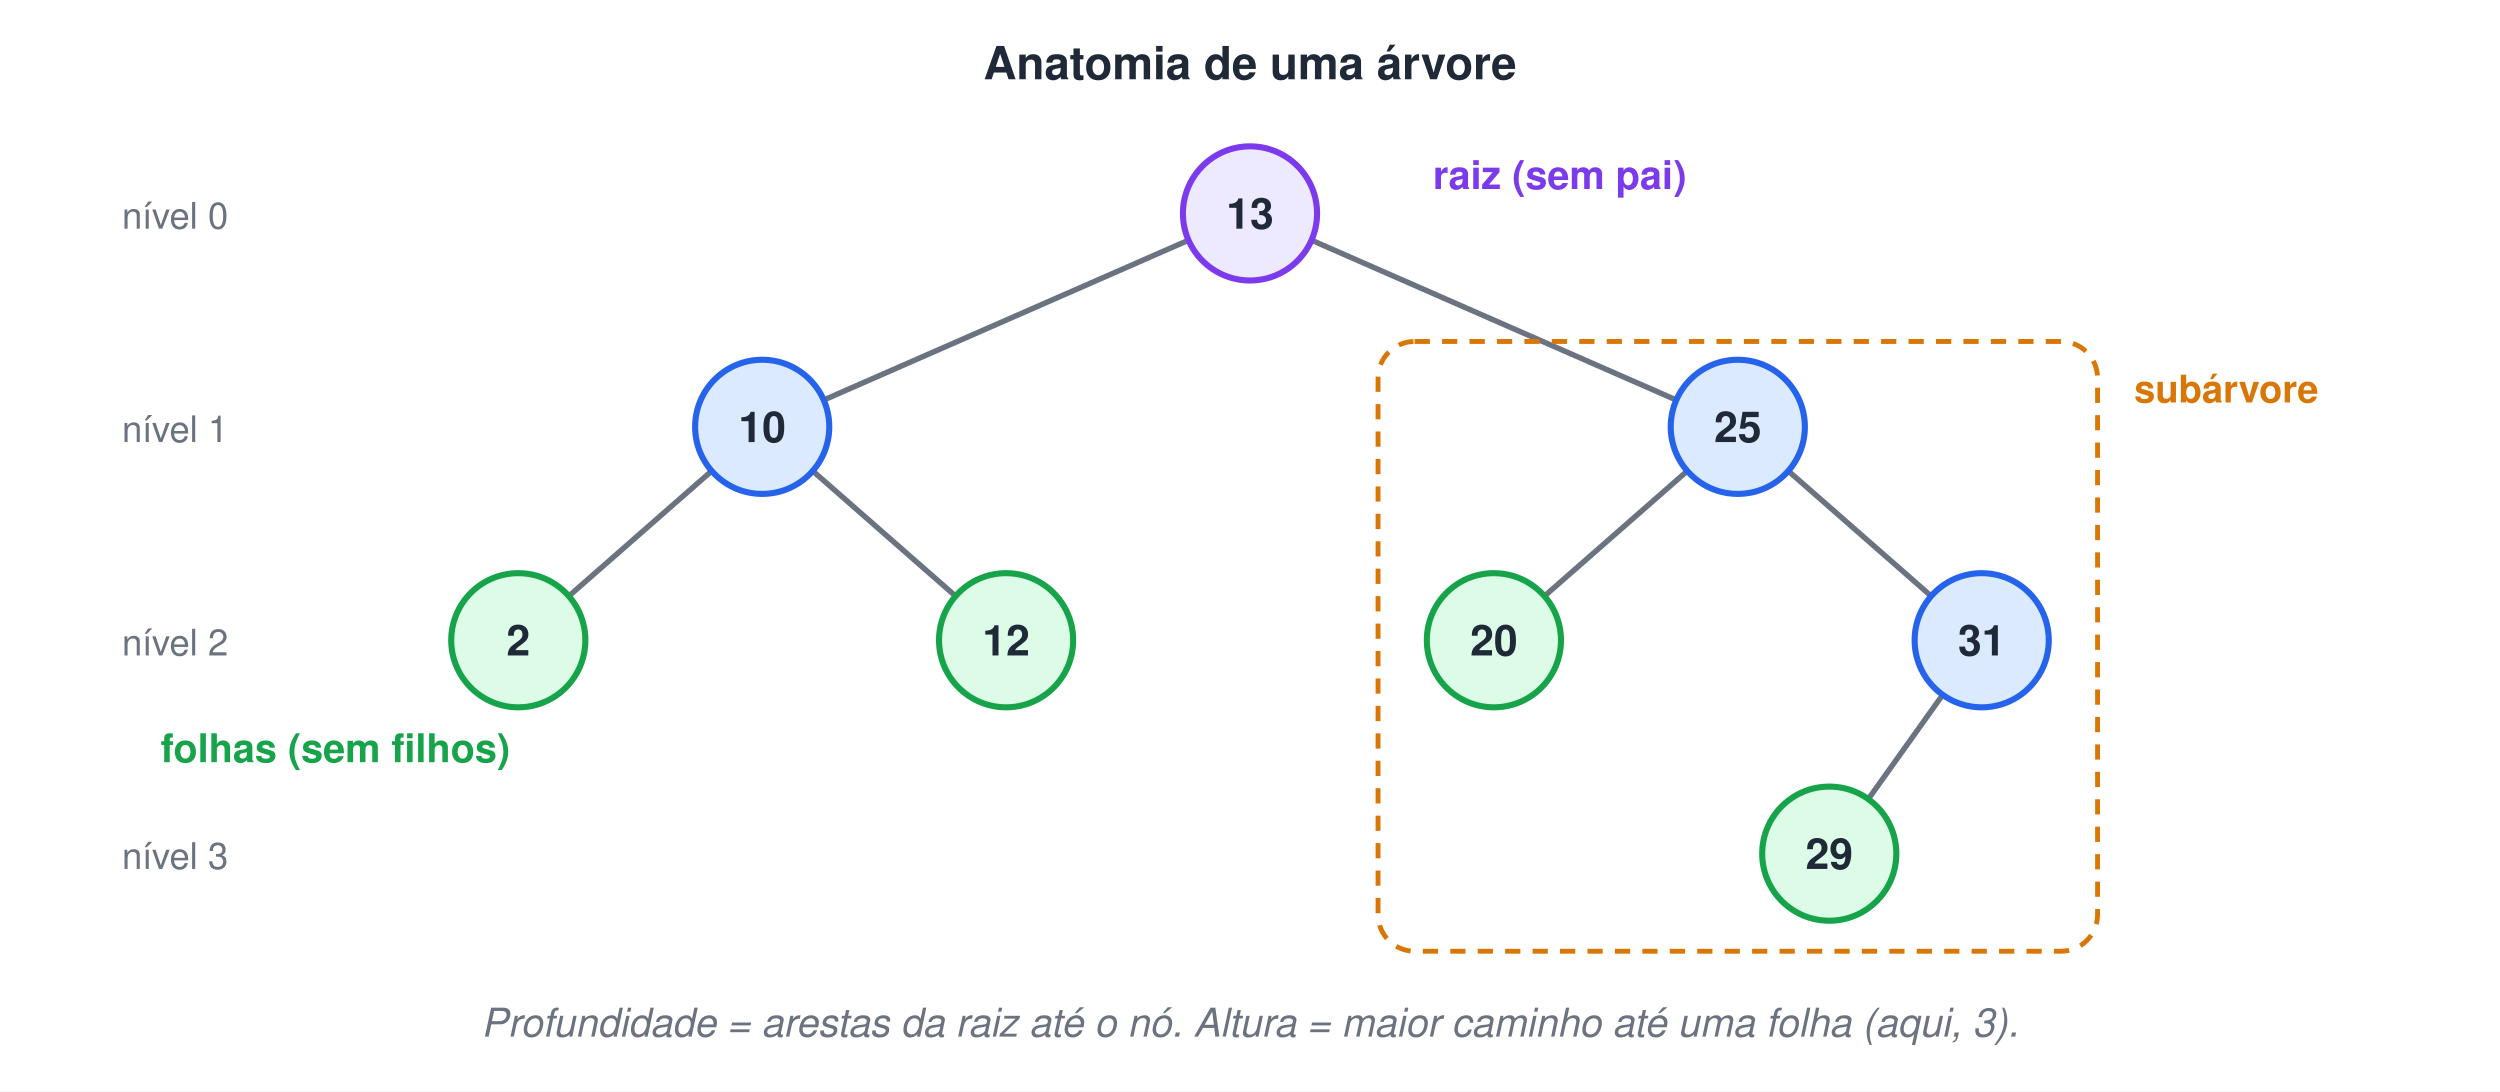
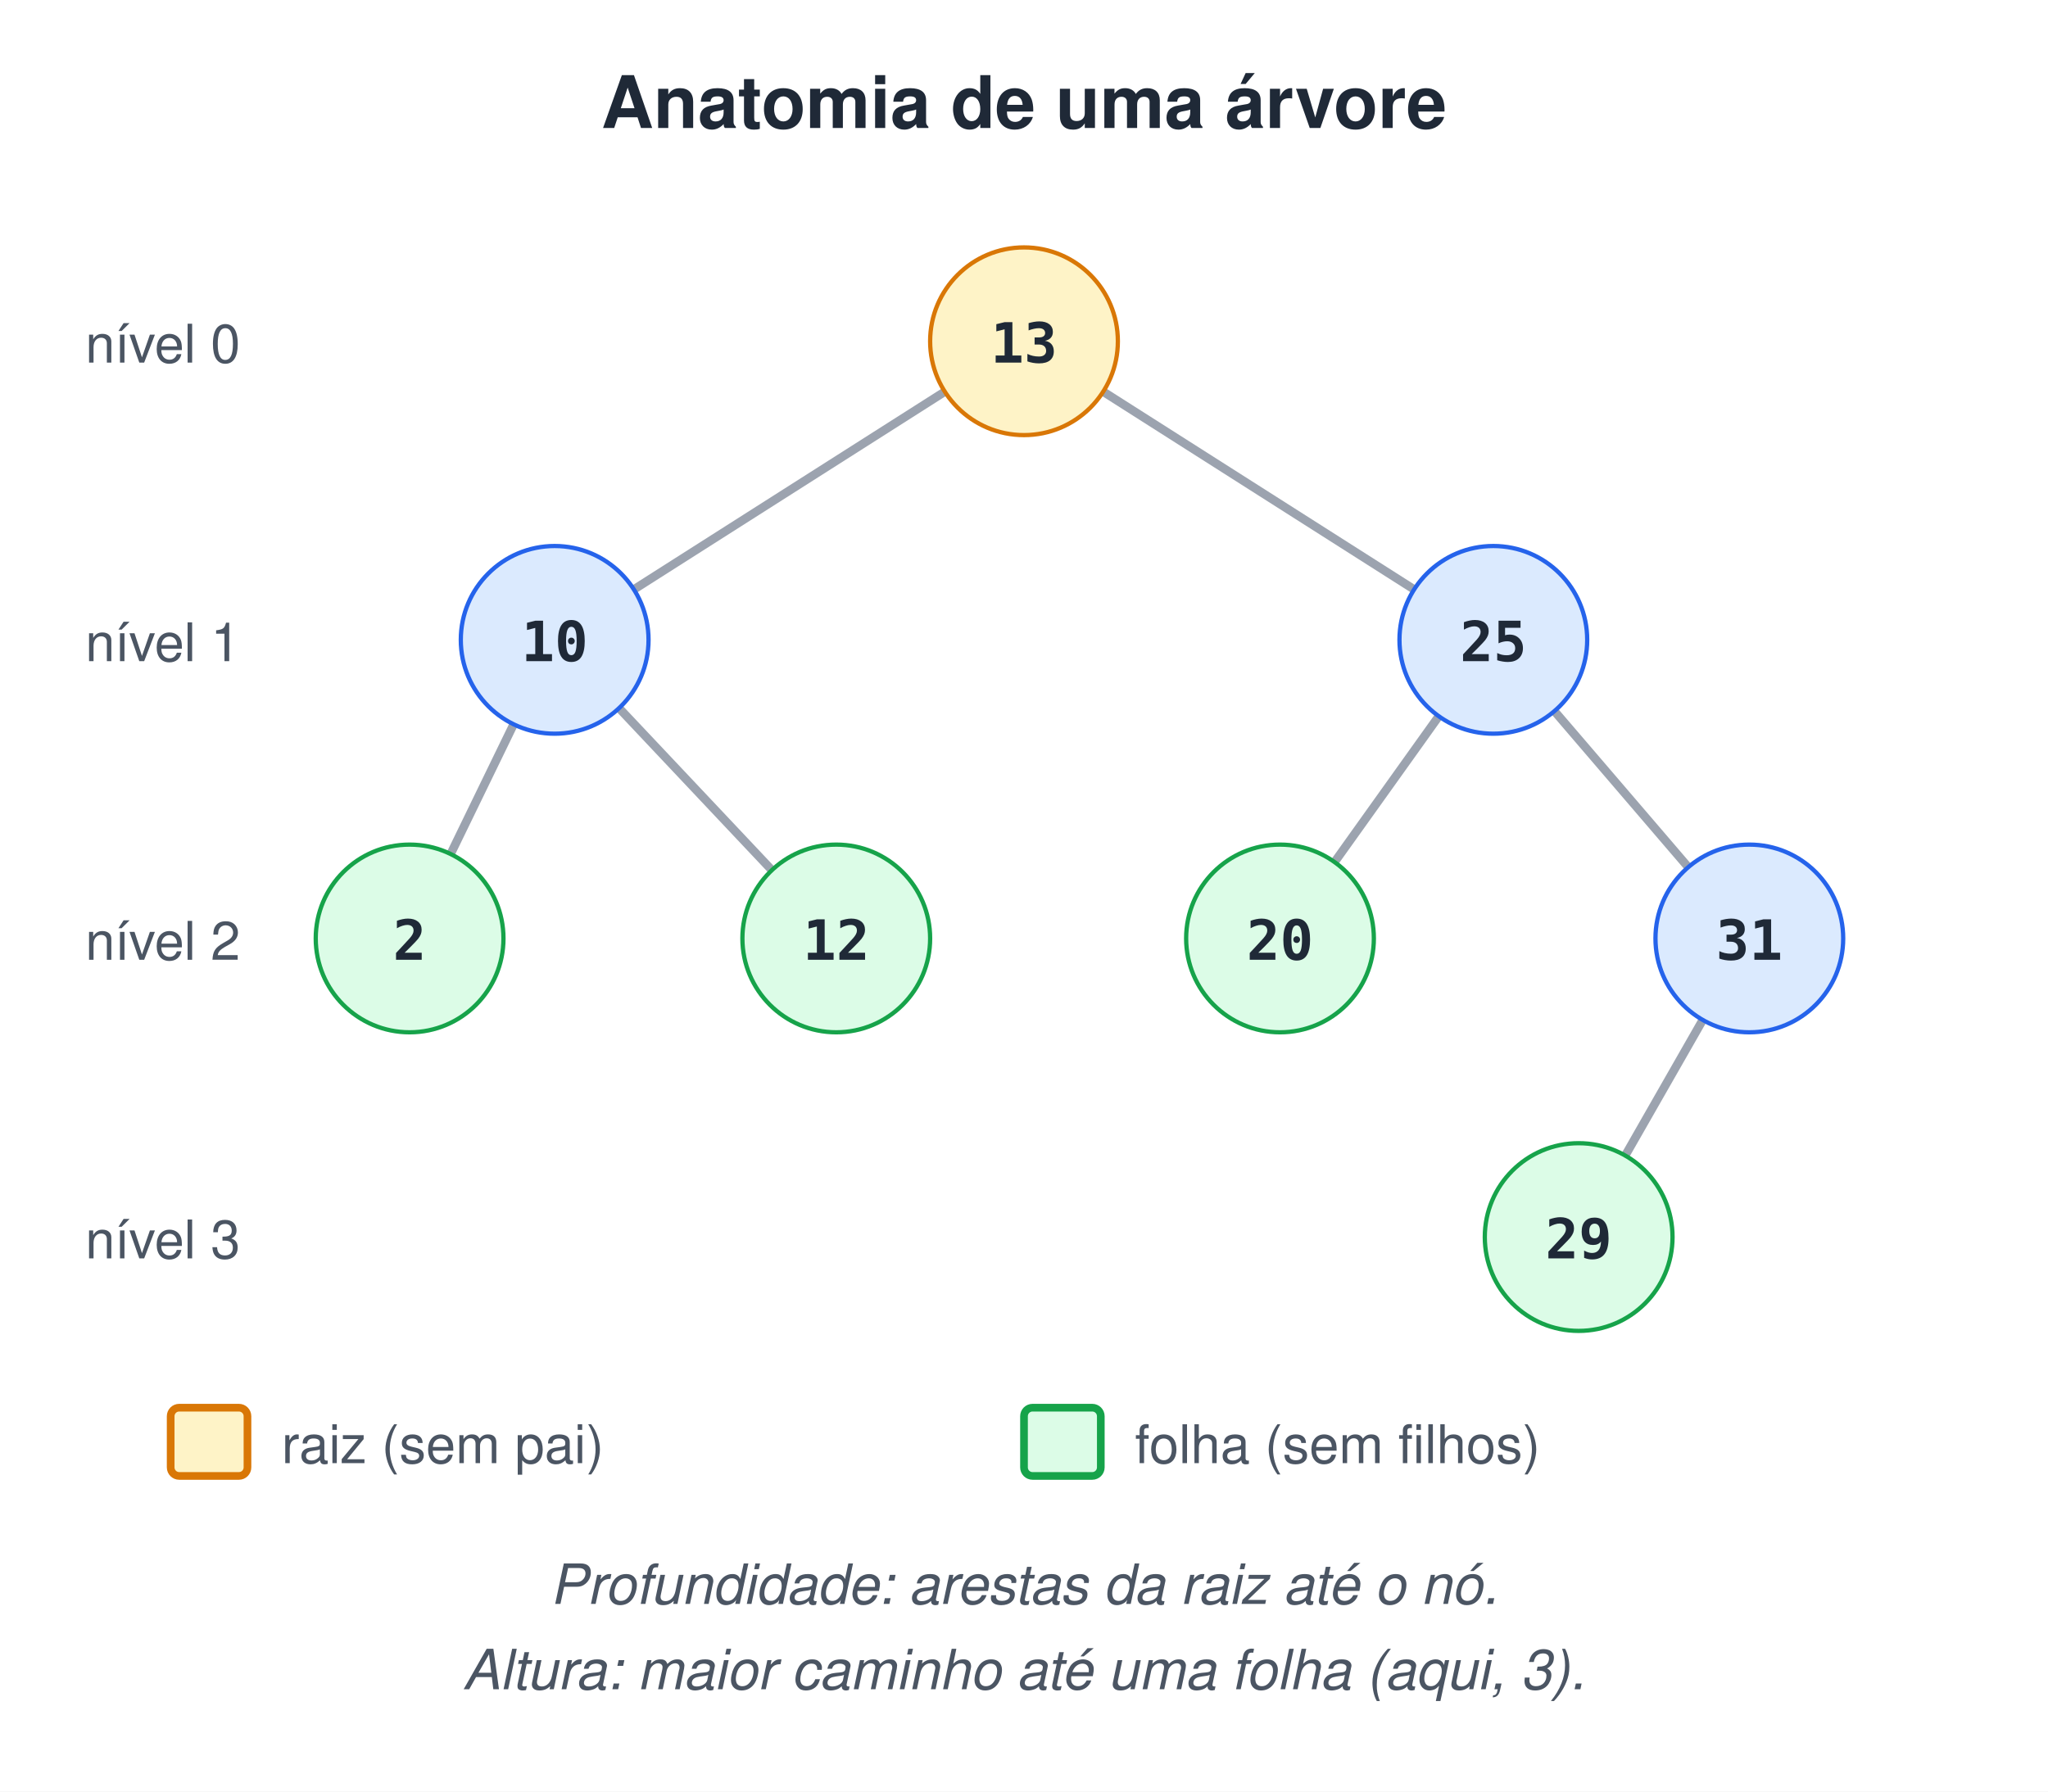
- <svg xmlns="http://www.w3.org/2000/svg" width="820" height="358" viewBox="0 0 820 358">
-   <style>text{font-family:Helvetica, Arial, 'DejaVu Sans', sans-serif}.m{font-family:Menlo, Consolas, 'DejaVu Sans Mono', monospace}</style>
-   <rect width="100%" height="100%" fill="#ffffff" />
-   <text x="410" y="26" font-size="15" font-weight="bold" fill="#1F2937" text-anchor="middle">Anatomia de uma árvore</text>
-   <line x1="389.8" y1="78.8" x2="270.2" y2="131.2" stroke="#6B7280" stroke-width="1.8" />
-   <line x1="430.2" y1="78.8" x2="549.8" y2="131.2" stroke="#6B7280" stroke-width="1.8" />
-   <line x1="233.4" y1="154.5" x2="186.6" y2="195.5" stroke="#6B7280" stroke-width="1.8" />
-   <line x1="266.6" y1="154.5" x2="313.4" y2="195.5" stroke="#6B7280" stroke-width="1.8" />
-   <line x1="553.4" y1="154.5" x2="506.6" y2="195.5" stroke="#6B7280" stroke-width="1.8" />
-   <line x1="586.6" y1="154.5" x2="633.4" y2="195.5" stroke="#6B7280" stroke-width="1.8" />
-   <line x1="637.2" y1="227.9" x2="612.8" y2="262.1" stroke="#6B7280" stroke-width="1.8" />
-   <circle cx="410" cy="70" r="22" fill="#EDE9FE" stroke="#7C3AED" stroke-width="2" />
-   <text x="410" y="75" font-size="14" font-weight="bold" fill="#1F2937" text-anchor="middle">13</text>
-   <circle cx="250" cy="140" r="22" fill="#DBEAFE" stroke="#2563EB" stroke-width="2" />
-   <text x="250" y="145" font-size="14" font-weight="bold" fill="#1F2937" text-anchor="middle">10</text>
-   <circle cx="570" cy="140" r="22" fill="#DBEAFE" stroke="#2563EB" stroke-width="2" />
-   <text x="570" y="145" font-size="14" font-weight="bold" fill="#1F2937" text-anchor="middle">25</text>
-   <circle cx="170" cy="210" r="22" fill="#DCFCE7" stroke="#16A34A" stroke-width="2" />
-   <text x="170" y="215" font-size="14" font-weight="bold" fill="#1F2937" text-anchor="middle">2</text>
-   <circle cx="330" cy="210" r="22" fill="#DCFCE7" stroke="#16A34A" stroke-width="2" />
-   <text x="330" y="215" font-size="14" font-weight="bold" fill="#1F2937" text-anchor="middle">12</text>
-   <circle cx="490" cy="210" r="22" fill="#DCFCE7" stroke="#16A34A" stroke-width="2" />
-   <text x="490" y="215" font-size="14" font-weight="bold" fill="#1F2937" text-anchor="middle">20</text>
-   <circle cx="650" cy="210" r="22" fill="#DBEAFE" stroke="#2563EB" stroke-width="2" />
-   <text x="650" y="215" font-size="14" font-weight="bold" fill="#1F2937" text-anchor="middle">31</text>
-   <circle cx="600" cy="280" r="22" fill="#DCFCE7" stroke="#16A34A" stroke-width="2" />
-   <text x="600" y="285" font-size="14" font-weight="bold" fill="#1F2937" text-anchor="middle">29</text>
-   <text x="470" y="62" font-size="13" font-weight="bold" fill="#7C3AED">raiz (sem pai)</text>
-   <text x="110" y="250" font-size="13" font-weight="bold" fill="#16A34A" text-anchor="middle">folhas (sem filhos)</text>
-   <rect x="452" y="112" width="236" height="200" rx="12" fill="none" stroke="#D97706" stroke-width="1.6" stroke-dasharray="5 4" />
-   <text x="700" y="132" font-size="12.5" font-weight="bold" fill="#D97706">subárvore</text>
-   <text x="40" y="75" font-size="12" fill="#6B7280">nível 0</text>
-   <text x="40" y="145" font-size="12" fill="#6B7280">nível 1</text>
-   <text x="40" y="215" font-size="12" fill="#6B7280">nível 2</text>
-   <text x="40" y="285" font-size="12" fill="#6B7280">nível 3</text>
-   <text x="410" y="340" font-size="13" font-style="italic" fill="#6B7280" text-anchor="middle">Profundidade = arestas da raiz até o nó. Altura = maior caminho até uma folha (aqui, 3).</text>
+ <svg xmlns="http://www.w3.org/2000/svg" width="480" height="420" viewBox="0 0 480 420">
+   <style>text{white-space:pre;font-family:Helvetica,Arial,sans-serif;font-size:14px;fill:#1F2937}.t{font-size:17px;font-weight:bold}.b{font-weight:bold}.m{font-family:Menlo,Consolas,monospace;font-size:13px}.s{font-size:12.5px;fill:#4B5563}.n{font-size:13px;font-style:italic;fill:#4B5563}.c{text-anchor:middle}.r{text-anchor:end}.xB{fill:#DBEAFE;stroke:#2563EB}.xG{fill:#DCFCE7;stroke:#16A34A}.xO{fill:#FEF3C7;stroke:#D97706}.xP{fill:#EDE9FE;stroke:#7C3AED}.xR{fill:#FEE2E2;stroke:#DC2626}.xY{fill:#F3F4F6;stroke:#9CA3AF}.xW{fill:#fff;stroke:#9CA3AF}.xT{fill:#CCFBF1;stroke:#0D9488}.xK{fill:#FCE7F3;stroke:#DB2777}rect,ellipse,polygon{stroke-width:1.8}.l{stroke:#6B7280;stroke-width:1.8;fill:none}.d{stroke-dasharray:5 4}</style>
+   <defs>
+     <marker id="a" viewBox="0 0 10 10" refX="9" refY="5" markerWidth="7" markerHeight="7" orient="auto-start-reverse">
+       <path d="M0,0L10,5L0,10z" fill="#6B7280" />
+     </marker>
+   </defs>
+   <rect width="100%" height="100%" fill="#fff" />
+   <text x="240.0" y="30" class="t c">Anatomia de uma árvore</text>
+   <line x1="240" y1="80" x2="130" y2="150" stroke="#9CA3AF" stroke-width="2" />
+   <line x1="240" y1="80" x2="350" y2="150" stroke="#9CA3AF" stroke-width="2" />
+   <line x1="130" y1="150" x2="96" y2="220" stroke="#9CA3AF" stroke-width="2" />
+   <line x1="130" y1="150" x2="196" y2="220" stroke="#9CA3AF" stroke-width="2" />
+   <line x1="350" y1="150" x2="300" y2="220" stroke="#9CA3AF" stroke-width="2" />
+   <line x1="350" y1="150" x2="410" y2="220" stroke="#9CA3AF" stroke-width="2" />
+   <line x1="410" y1="220" x2="370" y2="290" stroke="#9CA3AF" stroke-width="2" />
+   <circle cx="240" cy="80" r="22" class="xO" />
+   <text x="240" y="85" class="m b c">13</text>
+   <circle cx="130" cy="150" r="22" class="xB" />
+   <text x="130" y="155" class="m b c">10</text>
+   <circle cx="350" cy="150" r="22" class="xB" />
+   <text x="350" y="155" class="m b c">25</text>
+   <circle cx="96" cy="220" r="22" class="xG" />
+   <text x="96" y="225" class="m b c">2</text>
+   <circle cx="196" cy="220" r="22" class="xG" />
+   <text x="196" y="225" class="m b c">12</text>
+   <circle cx="300" cy="220" r="22" class="xG" />
+   <text x="300" y="225" class="m b c">20</text>
+   <circle cx="410" cy="220" r="22" class="xB" />
+   <text x="410" y="225" class="m b c">31</text>
+   <circle cx="370" cy="290" r="22" class="xG" />
+   <text x="370" y="295" class="m b c">29</text>
+   <text x="20" y="85" class="s">nível 0</text>
+   <text x="20" y="155" class="s">nível 1</text>
+   <text x="20" y="225" class="s">nível 2</text>
+   <text x="20" y="295" class="s">nível 3</text>
+   <rect x="40" y="330" width="18" height="16" rx="2" class="xO" />
+   <text x="66" y="343" class="s">raiz (sem pai)</text>
+   <rect x="240" y="330" width="18" height="16" rx="2" class="xG" />
+   <text x="266" y="343" class="s">folha (sem filhos)</text>
+   <text x="240.0" y="376" class="n c">Profundidade: arestas da raiz até o nó.</text>
+   <text x="240.0" y="396" class="n c">Altura: maior caminho até uma folha (aqui, 3).</text>
</svg>
